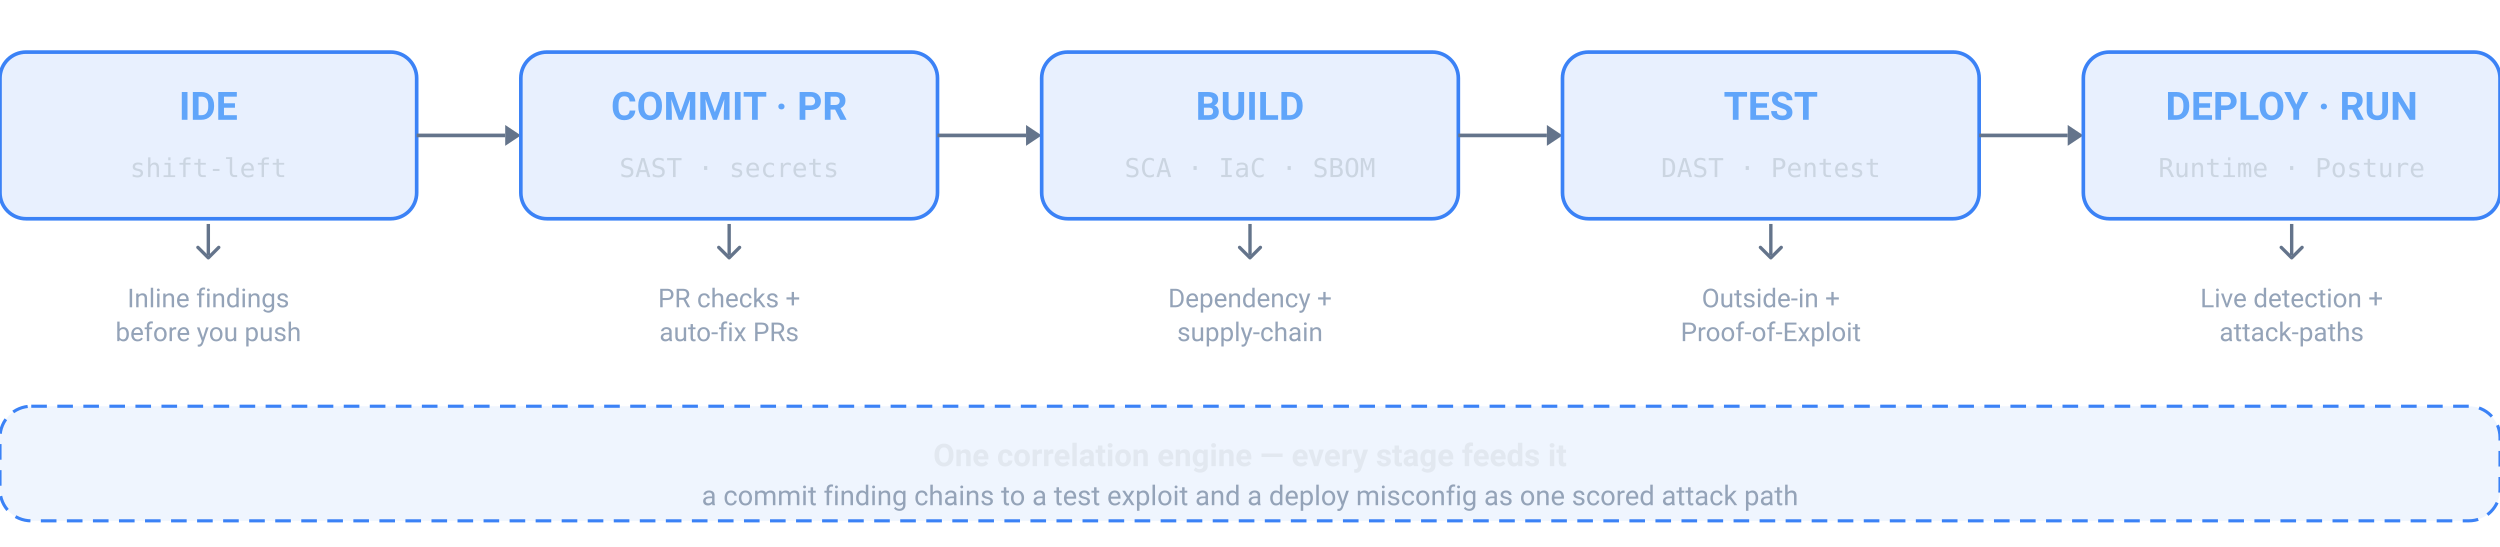
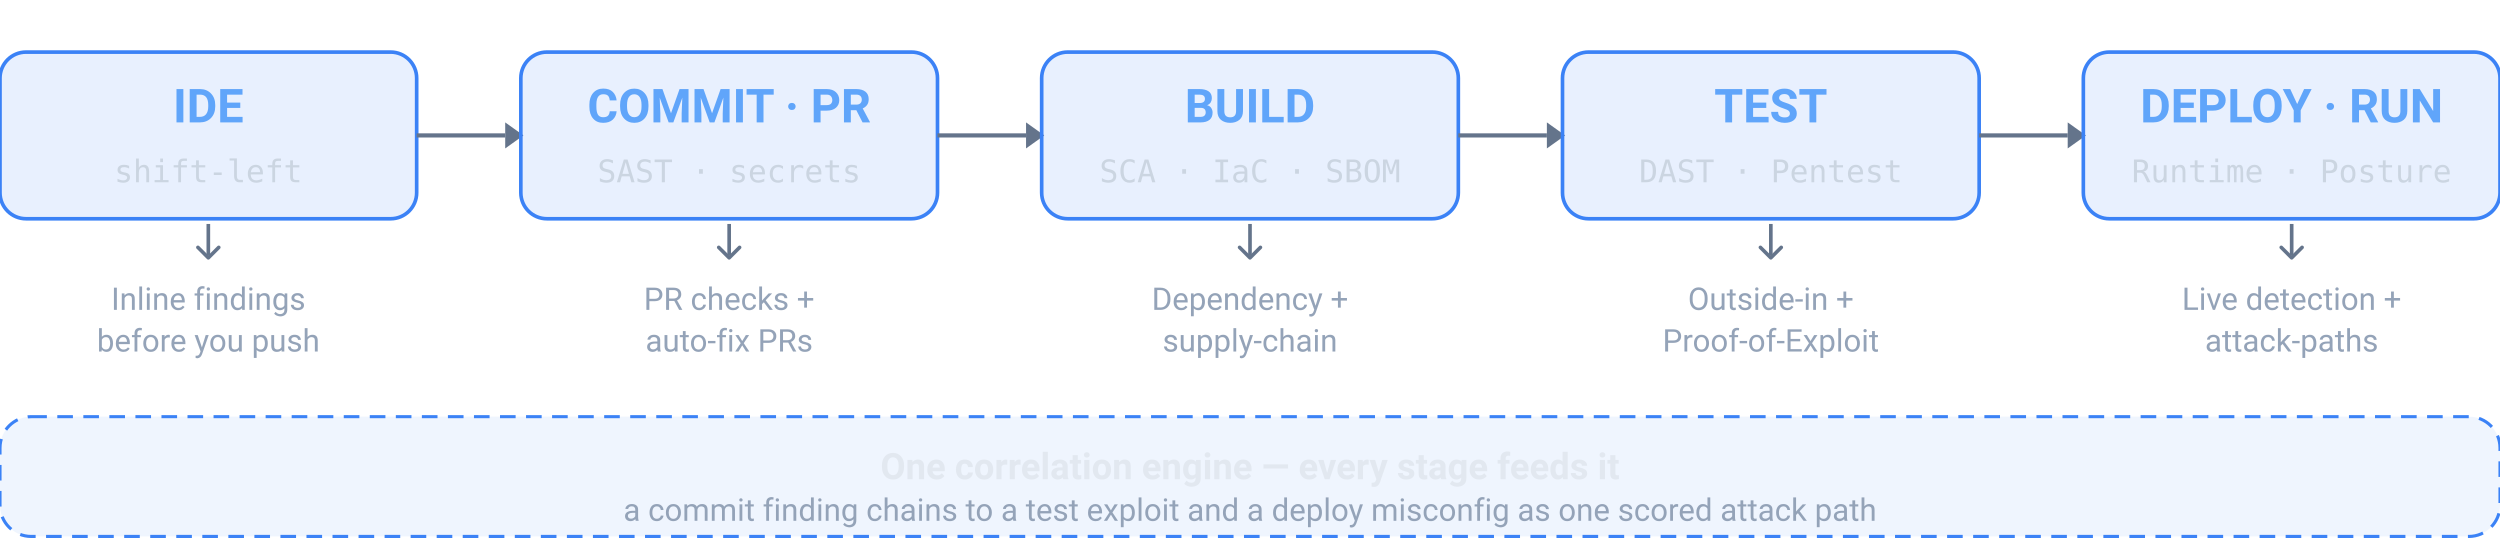
- <svg xmlns="http://www.w3.org/2000/svg" viewBox="0 0 960 210" width="960" height="210" font-family="ui-sans-serif, system-ui, -apple-system, 'Segoe UI', Roboto, sans-serif" role="img" aria-label="BreachLens across the CI/CD pipeline: IDE, Commit and PR, Build, Test, Deploy and Run, all feeding one correlation engine.">
+ <svg xmlns="http://www.w3.org/2000/svg" viewBox="0 0 960 214" width="960" height="214" font-family="ui-sans-serif, system-ui, -apple-system, 'Segoe UI', Roboto, sans-serif" role="img" aria-label="BreachLens across the CI/CD pipeline: IDE, Commit and PR, Build, Test, Deploy and Run, all feeding one correlation engine.">
  <rect x="0" y="20" width="160" height="64" rx="10" fill="rgba(59,130,246,0.12)" stroke="#3B82F6" stroke-width="1.4" />
-   <text x="80" y="46" text-anchor="middle" font-size="15" font-weight="700" fill="#60A5FA">IDE</text>
-   <text x="80" y="68" text-anchor="middle" font-size="10" font-family="ui-monospace, SFMono-Regular, Menlo, monospace" fill="#CBD5E1">shift-left</text>
-   <line x1="80" y1="86" x2="80" y2="98" stroke="#64748B" stroke-width="1.3" />
-   <path d="M76 95 L80 99 L84 95" fill="none" stroke="#64748B" stroke-width="1.3" stroke-linecap="round" stroke-linejoin="round" />
-   <text x="80" y="118" text-anchor="middle" font-size="10" fill="#94A3B8">Inline findings</text>
-   <text x="80" y="131" text-anchor="middle" font-size="10" fill="#94A3B8">before you push</text>
-   <line x1="160" y1="52" x2="194" y2="52" stroke="#64748B" stroke-width="1.4" />
-   <polygon points="194,48 200,52 194,56" fill="#64748B" />
+   <text x="80" y="47" text-anchor="middle" font-size="18" font-weight="700" fill="#60A5FA">IDE</text>
+   <text x="80" y="70" text-anchor="middle" font-size="12" font-family="ui-monospace, SFMono-Regular, Menlo, monospace" fill="#CBD5E1">shift-left</text>
+   <line x1="80" y1="86" x2="80" y2="98" stroke="#64748B" stroke-width="1.4" />
+   <path d="M76 95 L80 99 L84 95" fill="none" stroke="#64748B" stroke-width="1.4" stroke-linecap="round" stroke-linejoin="round" />
+   <text x="80" y="119" text-anchor="middle" font-size="12" fill="#94A3B8">Inline findings</text>
+   <text x="80" y="135" text-anchor="middle" font-size="12" fill="#94A3B8">before you push</text>
+   <line x1="160" y1="52" x2="194" y2="52" stroke="#64748B" stroke-width="1.6" />
+   <polygon points="194,47 201,52 194,57" fill="#64748B" />
  <rect x="200" y="20" width="160" height="64" rx="10" fill="rgba(59,130,246,0.12)" stroke="#3B82F6" stroke-width="1.4" />
-   <text x="280" y="46" text-anchor="middle" font-size="15" font-weight="700" fill="#60A5FA">COMMIT · PR</text>
-   <text x="280" y="68" text-anchor="middle" font-size="10" font-family="ui-monospace, SFMono-Regular, Menlo, monospace" fill="#CBD5E1">SAST · secrets</text>
-   <line x1="280" y1="86" x2="280" y2="98" stroke="#64748B" stroke-width="1.3" />
-   <path d="M276 95 L280 99 L284 95" fill="none" stroke="#64748B" stroke-width="1.3" stroke-linecap="round" stroke-linejoin="round" />
-   <text x="280" y="118" text-anchor="middle" font-size="10" fill="#94A3B8">PR checks +</text>
-   <text x="280" y="131" text-anchor="middle" font-size="10" fill="#94A3B8">auto-fix PRs</text>
-   <line x1="360" y1="52" x2="394" y2="52" stroke="#64748B" stroke-width="1.4" />
-   <polygon points="394,48 400,52 394,56" fill="#64748B" />
+   <text x="280" y="47" text-anchor="middle" font-size="18" font-weight="700" fill="#60A5FA">COMMIT · PR</text>
+   <text x="280" y="70" text-anchor="middle" font-size="12" font-family="ui-monospace, SFMono-Regular, Menlo, monospace" fill="#CBD5E1">SAST · secrets</text>
+   <line x1="280" y1="86" x2="280" y2="98" stroke="#64748B" stroke-width="1.4" />
+   <path d="M276 95 L280 99 L284 95" fill="none" stroke="#64748B" stroke-width="1.4" stroke-linecap="round" stroke-linejoin="round" />
+   <text x="280" y="119" text-anchor="middle" font-size="12" fill="#94A3B8">PR checks +</text>
+   <text x="280" y="135" text-anchor="middle" font-size="12" fill="#94A3B8">auto-fix PRs</text>
+   <line x1="360" y1="52" x2="394" y2="52" stroke="#64748B" stroke-width="1.6" />
+   <polygon points="394,47 401,52 394,57" fill="#64748B" />
  <rect x="400" y="20" width="160" height="64" rx="10" fill="rgba(59,130,246,0.12)" stroke="#3B82F6" stroke-width="1.4" />
-   <text x="480" y="46" text-anchor="middle" font-size="15" font-weight="700" fill="#60A5FA">BUILD</text>
-   <text x="480" y="68" text-anchor="middle" font-size="10" font-family="ui-monospace, SFMono-Regular, Menlo, monospace" fill="#CBD5E1">SCA · IaC · SBOM</text>
-   <line x1="480" y1="86" x2="480" y2="98" stroke="#64748B" stroke-width="1.3" />
-   <path d="M476 95 L480 99 L484 95" fill="none" stroke="#64748B" stroke-width="1.3" stroke-linecap="round" stroke-linejoin="round" />
-   <text x="480" y="118" text-anchor="middle" font-size="10" fill="#94A3B8">Dependency +</text>
-   <text x="480" y="131" text-anchor="middle" font-size="10" fill="#94A3B8">supply-chain</text>
-   <line x1="560" y1="52" x2="594" y2="52" stroke="#64748B" stroke-width="1.4" />
-   <polygon points="594,48 600,52 594,56" fill="#64748B" />
+   <text x="480" y="47" text-anchor="middle" font-size="18" font-weight="700" fill="#60A5FA">BUILD</text>
+   <text x="480" y="70" text-anchor="middle" font-size="12" font-family="ui-monospace, SFMono-Regular, Menlo, monospace" fill="#CBD5E1">SCA · IaC · SBOM</text>
+   <line x1="480" y1="86" x2="480" y2="98" stroke="#64748B" stroke-width="1.4" />
+   <path d="M476 95 L480 99 L484 95" fill="none" stroke="#64748B" stroke-width="1.4" stroke-linecap="round" stroke-linejoin="round" />
+   <text x="480" y="119" text-anchor="middle" font-size="12" fill="#94A3B8">Dependency +</text>
+   <text x="480" y="135" text-anchor="middle" font-size="12" fill="#94A3B8">supply-chain</text>
+   <line x1="560" y1="52" x2="594" y2="52" stroke="#64748B" stroke-width="1.6" />
+   <polygon points="594,47 601,52 594,57" fill="#64748B" />
  <rect x="600" y="20" width="160" height="64" rx="10" fill="rgba(59,130,246,0.12)" stroke="#3B82F6" stroke-width="1.4" />
-   <text x="680" y="46" text-anchor="middle" font-size="15" font-weight="700" fill="#60A5FA">TEST</text>
-   <text x="680" y="68" text-anchor="middle" font-size="10" font-family="ui-monospace, SFMono-Regular, Menlo, monospace" fill="#CBD5E1">DAST · Pentest</text>
-   <line x1="680" y1="86" x2="680" y2="98" stroke="#64748B" stroke-width="1.3" />
-   <path d="M676 95 L680 99 L684 95" fill="none" stroke="#64748B" stroke-width="1.3" stroke-linecap="round" stroke-linejoin="round" />
-   <text x="680" y="118" text-anchor="middle" font-size="10" fill="#94A3B8">Outside-in +</text>
-   <text x="680" y="131" text-anchor="middle" font-size="10" fill="#94A3B8">Proof-of-Exploit</text>
-   <line x1="760" y1="52" x2="794" y2="52" stroke="#64748B" stroke-width="1.4" />
-   <polygon points="794,48 800,52 794,56" fill="#64748B" />
+   <text x="680" y="47" text-anchor="middle" font-size="18" font-weight="700" fill="#60A5FA">TEST</text>
+   <text x="680" y="70" text-anchor="middle" font-size="12" font-family="ui-monospace, SFMono-Regular, Menlo, monospace" fill="#CBD5E1">DAST · Pentest</text>
+   <line x1="680" y1="86" x2="680" y2="98" stroke="#64748B" stroke-width="1.4" />
+   <path d="M676 95 L680 99 L684 95" fill="none" stroke="#64748B" stroke-width="1.4" stroke-linecap="round" stroke-linejoin="round" />
+   <text x="680" y="119" text-anchor="middle" font-size="12" fill="#94A3B8">Outside-in +</text>
+   <text x="680" y="135" text-anchor="middle" font-size="12" fill="#94A3B8">Proof-of-Exploit</text>
+   <line x1="760" y1="52" x2="794" y2="52" stroke="#64748B" stroke-width="1.6" />
+   <polygon points="794,47 801,52 794,57" fill="#64748B" />
  <rect x="800" y="20" width="160" height="64" rx="10" fill="rgba(59,130,246,0.12)" stroke="#3B82F6" stroke-width="1.4" />
-   <text x="880" y="46" text-anchor="middle" font-size="15" font-weight="700" fill="#60A5FA">DEPLOY · RUN</text>
-   <text x="880" y="68" text-anchor="middle" font-size="10" font-family="ui-monospace, SFMono-Regular, Menlo, monospace" fill="#CBD5E1">Runtime · Posture</text>
-   <line x1="880" y1="86" x2="880" y2="98" stroke="#64748B" stroke-width="1.3" />
-   <path d="M876 95 L880 99 L884 95" fill="none" stroke="#64748B" stroke-width="1.3" stroke-linecap="round" stroke-linejoin="round" />
-   <text x="880" y="118" text-anchor="middle" font-size="10" fill="#94A3B8">Live detection +</text>
-   <text x="880" y="131" text-anchor="middle" font-size="10" fill="#94A3B8">attack-paths</text>
-   <rect x="0" y="156" width="960" height="44" rx="12" fill="rgba(59,130,246,0.08)" stroke="#3B82F6" stroke-width="1.2" stroke-dasharray="6 4" />
-   <text x="480" y="179" text-anchor="middle" font-size="12" font-weight="600" fill="#E2E8F0">One correlation engine — every stage feeds it</text>
-   <text x="480" y="194" text-anchor="middle" font-size="10.5" fill="#94A3B8">a commit finding chains to a test exploit and a deploy misconfig as one scored attack path</text>
+   <text x="880" y="47" text-anchor="middle" font-size="18" font-weight="700" fill="#60A5FA">DEPLOY · RUN</text>
+   <text x="880" y="70" text-anchor="middle" font-size="12" font-family="ui-monospace, SFMono-Regular, Menlo, monospace" fill="#CBD5E1">Runtime · Posture</text>
+   <line x1="880" y1="86" x2="880" y2="98" stroke="#64748B" stroke-width="1.4" />
+   <path d="M876 95 L880 99 L884 95" fill="none" stroke="#64748B" stroke-width="1.4" stroke-linecap="round" stroke-linejoin="round" />
+   <text x="880" y="119" text-anchor="middle" font-size="12" fill="#94A3B8">Live detection +</text>
+   <text x="880" y="135" text-anchor="middle" font-size="12" fill="#94A3B8">attack-paths</text>
+   <rect x="0" y="160" width="960" height="46" rx="12" fill="rgba(59,130,246,0.08)" stroke="#3B82F6" stroke-width="1.2" stroke-dasharray="6 4" />
+   <text x="480" y="184" text-anchor="middle" font-size="14" font-weight="600" fill="#E2E8F0">One correlation engine — every stage feeds it</text>
+   <text x="480" y="200" text-anchor="middle" font-size="12" fill="#94A3B8">a commit finding chains to a test exploit and a deploy misconfig as one scored attack path</text>
</svg>
